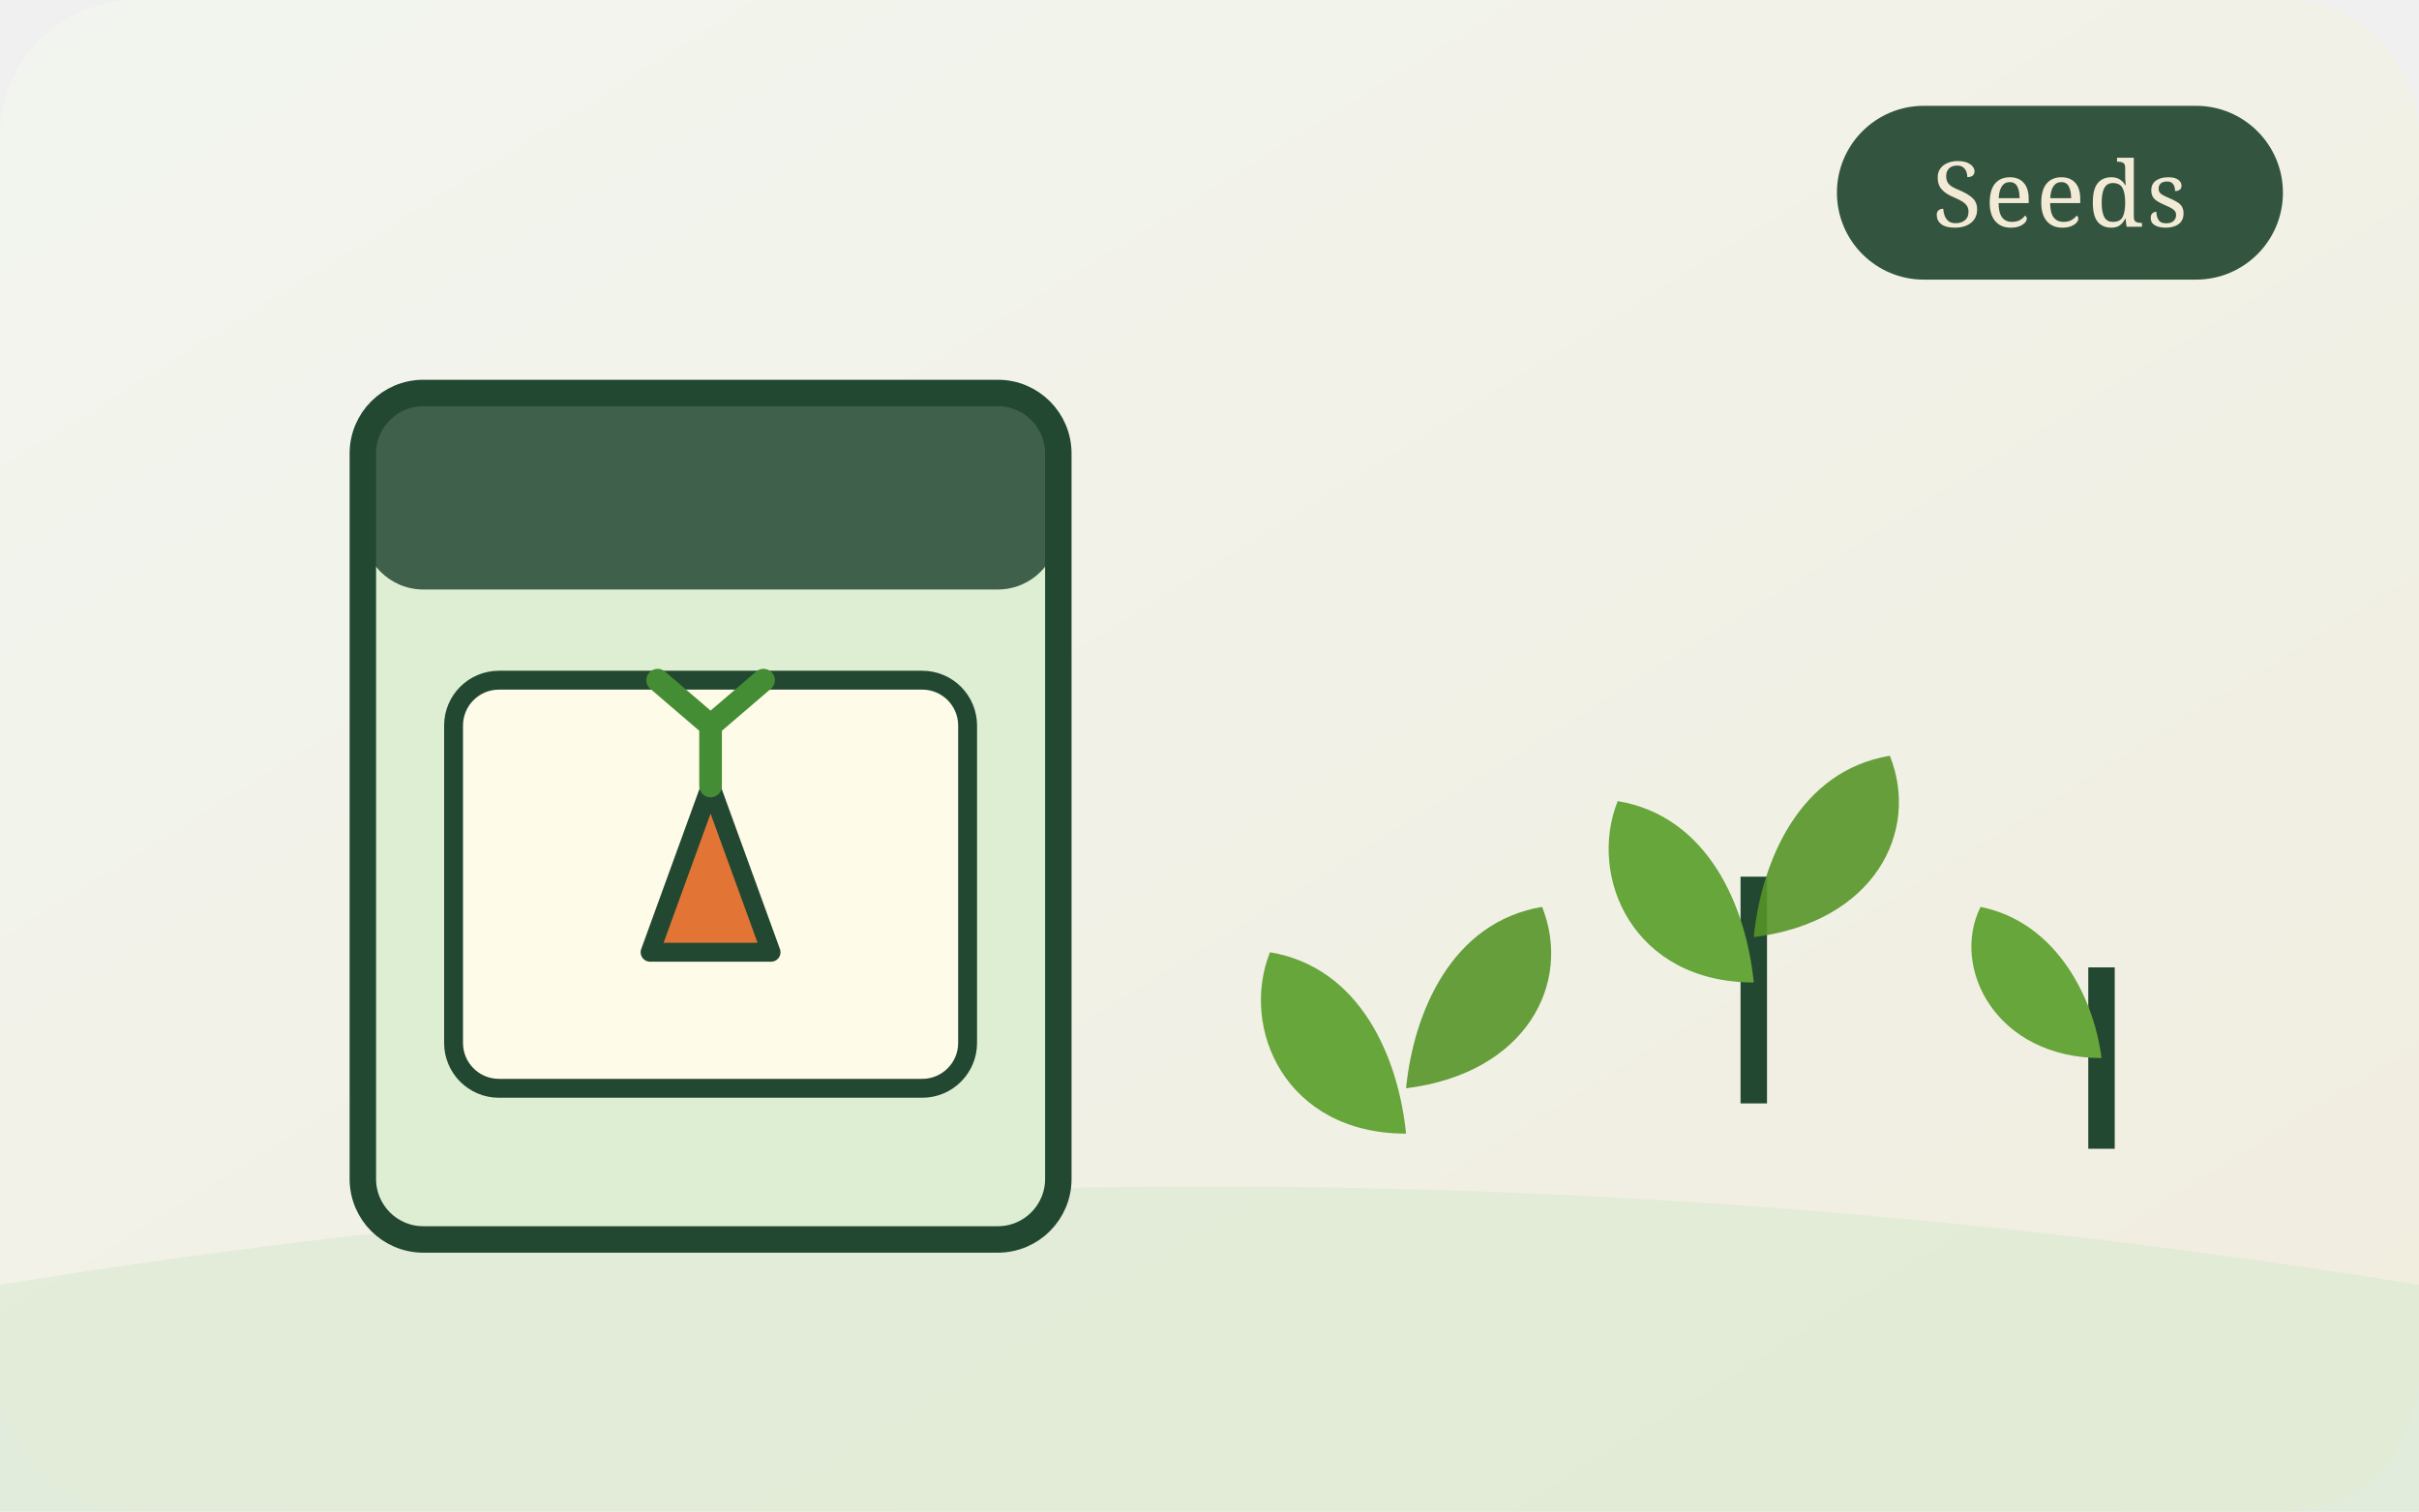
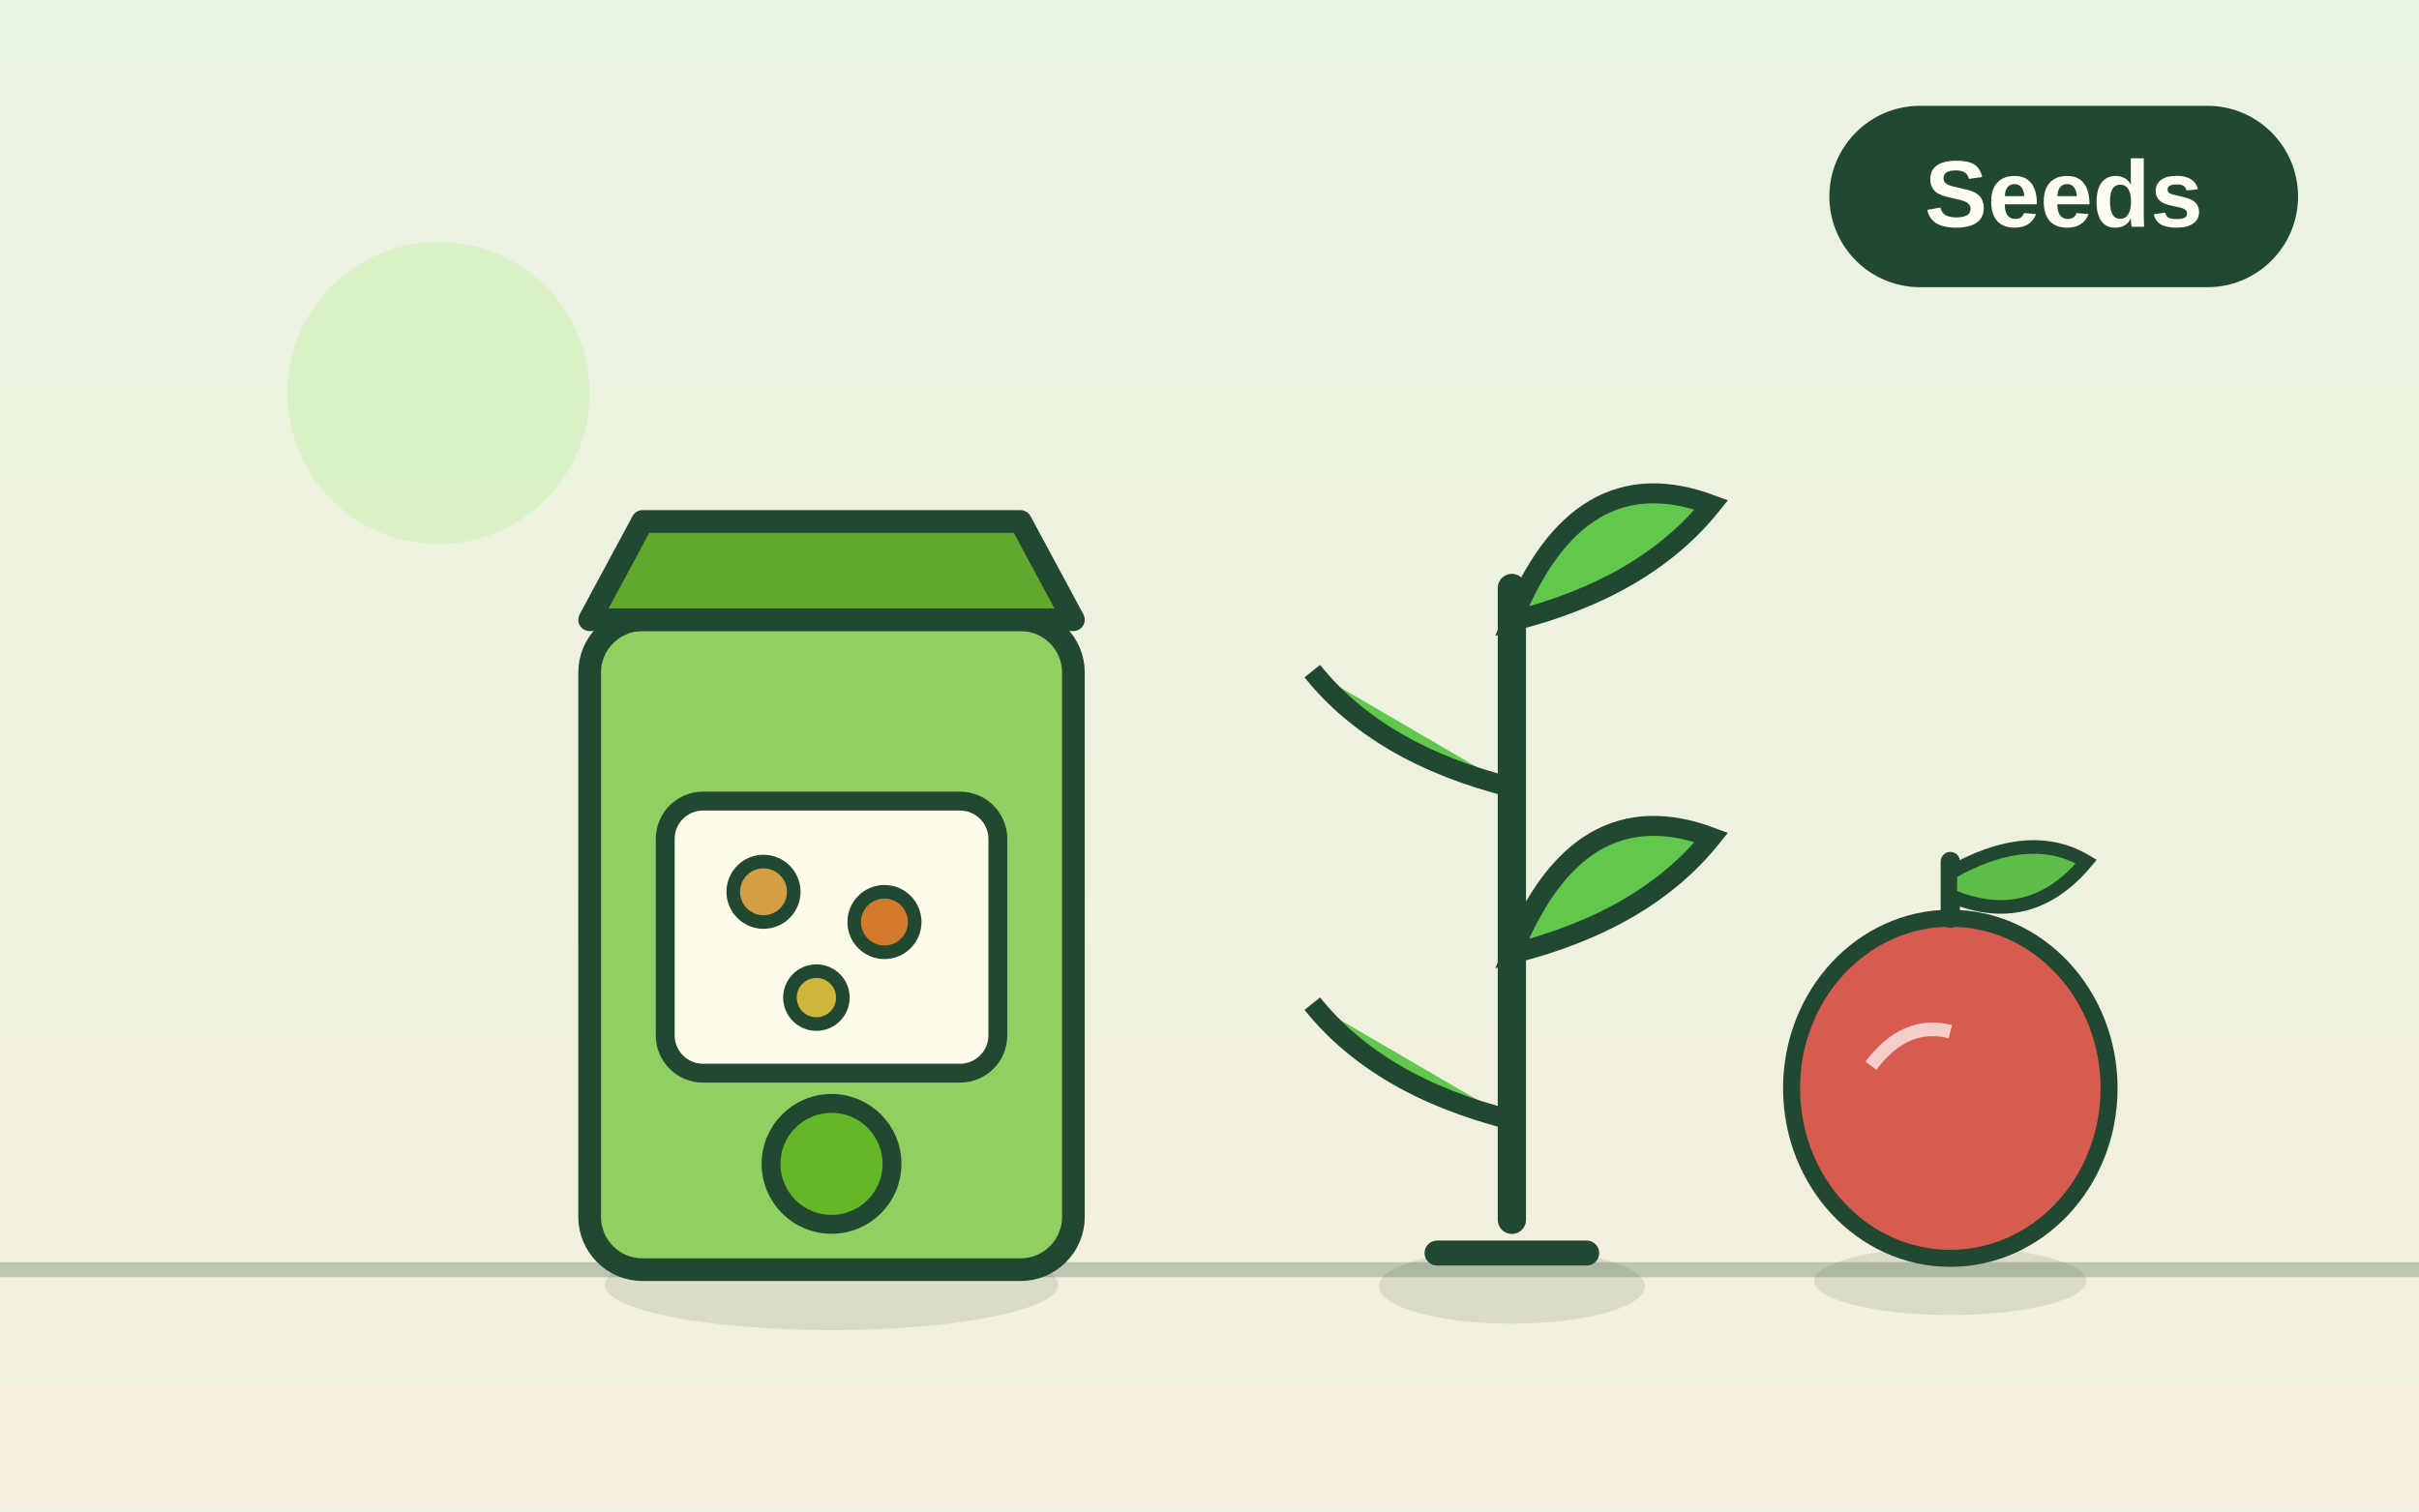
<svg xmlns="http://www.w3.org/2000/svg" viewBox="0 0 320 200" role="img" aria-label="Vegetable Seeds demo illustration">
  <defs>
-     <linearGradient id="bg" x1="0" y1="0" x2="1" y2="1">
-       <stop offset="0" stop-color="hsl(90,25%,95%)" />
-       <stop offset="1" stop-color="hsl(45,40%,91%)" />
+     <linearGradient id="bg" x1="0" y1="0" x2="0" y2="1">
+       <stop offset="0" stop-color="hsl(95,40%,92%)" />
+       <stop offset="1" stop-color="#f4efdc" />
    </linearGradient>
  </defs>
-   <rect width="320" height="200" rx="18" fill="url(#bg)" />
-   <path d="M0 170 Q160 144 320 170 V200 H0 Z" fill="hsl(95,38%,86%)" opacity=".6" />
+   <rect width="320" height="200" fill="url(#bg)" />
+   <circle cx="58" cy="52" r="20" fill="hsl(95,65%,82%)" opacity=".55" />
+   <path d="M0 168 h320" stroke="#234832" stroke-width="2" opacity=".25" />
+   <g transform="translate(110 168) scale(1)">
+     <ellipse cx="0" cy="2" rx="30" ry="6" fill="#234832" opacity=".12" />
+     <rect x="-32" y="-86" width="64" height="86" rx="7" fill="hsl(95,54%,60%)" stroke="#234832" stroke-width="3" />
+     <path d="M-32 -86 h64 l-7 -13 h-50 z" fill="hsl(95,58%,42%)" stroke="#234832" stroke-width="3" stroke-linejoin="round" />
+     <rect x="-22" y="-62" width="44" height="36" rx="5" fill="#fffbe9" stroke="#234832" stroke-width="2.5" />
+     <circle cx="-9" cy="-50" r="4" fill="hsl(38,62%,55%)" stroke="#234832" stroke-width="1.8" />
+     <circle cx="7" cy="-46" r="4" fill="hsl(28,66%,50%)" stroke="#234832" stroke-width="1.8" />
+     <circle cx="-2" cy="-36" r="3.5" fill="hsl(50,60%,52%)" stroke="#234832" stroke-width="1.8" />
+     <circle cx="0" cy="-14" r="8" fill="hsl(95,64%,44%)" stroke="#234832" stroke-width="2.5" />
+   </g>
+   <g transform="translate(200 168) scale(1.1)">
+     <ellipse cx="0" cy="2" rx="16" ry="4.5" fill="#234832" opacity=".12" />
+     <path d="M0 -6 v-76" stroke="#234832" stroke-width="3.4" stroke-linecap="round" />
+     <path d="M0 -18 q-16 -4 -24 -14 q--16 -6 --24 14 z" fill="hsl(110,52%,54%)" stroke="#234832" stroke-width="2.4" />
+     <path d="M0 -38 q16 -4 24 -14 q-16 -6 -24 14 z" fill="hsl(110,52%,54%)" stroke="#234832" stroke-width="2.4" />
+     <path d="M0 -58 q-16 -4 -24 -14 q--16 -6 --24 14 z" fill="hsl(110,52%,54%)" stroke="#234832" stroke-width="2.4" />
+     <path d="M0 -78 q16 -4 24 -14 q-16 -6 -24 14 z" fill="hsl(110,52%,54%)" stroke="#234832" stroke-width="2.4" />
+     <path d="M-9 -2 h18" stroke="#234832" stroke-width="3" stroke-linecap="round" />
+   </g>
+   <g transform="translate(258 168) scale(0.75)">
+     <ellipse cx="0" cy="2" rx="24" ry="6" fill="#234832" opacity=".12" />
+     <ellipse cx="0" cy="-32" rx="28" ry="30" fill="hsl(5,64%,58%)" stroke="#234832" stroke-width="3" />
+     <path d="M0 -62 v-10" stroke="#234832" stroke-width="3.4" stroke-linecap="round" />
+     <path d="M0 -70 q14 -8 24 -2 q-10 12 -24 6 z" fill="hsl(110,48%,52%)" stroke="#234832" stroke-width="2.4" />
+     <path d="M-14 -36 q6 -8 14 -6" fill="none" stroke="#fff" stroke-width="2.4" opacity=".7" />
+   </g>
  <g>
-     <rect x="48" y="52" width="92" height="112" rx="8" fill="hsl(95,45%,88%)" stroke="#234832" stroke-width="3.5" />
-     <rect x="48" y="52" width="92" height="26" rx="8" fill="#234832" opacity=".85" />
-     <rect x="60" y="90" width="68" height="54" rx="6" fill="#fffbe9" stroke="#234832" stroke-width="2.5" />
-     <path d="M94 104 L86 126 h16 z" fill="hsl(22,75%,55%)" stroke="#234832" stroke-width="2.5" stroke-linejoin="round" />
-     <path d="M94 104 v-8 M94 96 l-7 -6 M94 96 l7 -6" stroke="hsl(110,45%,38%)" stroke-width="3" stroke-linecap="round" />
-     <path d="M0 0 V-26" stroke="#234832" stroke-width="3.5" />
-     <path d="M186 150 C 170 150 164 136 168 126 C 180 128 185 140 186 150 Z" fill="hsl(95,48%,44%)" />
-     <path d="M186 144 C 202 142 208 130 204 120 C 192 122 187 134 186 144 Z" fill="hsl(95,58%,37%)" opacity=".9" />
-     <g transform="translate(232 146)">
-       <path d="M0 0 V-30" stroke="#234832" stroke-width="3.5" />
-       <path d="M0 -16 C -16 -16 -22 -30 -18 -40 C -6 -38 -1 -26 0 -16 Z" fill="hsl(95,48%,44%)" />
-       <path d="M0 -22 C 16 -24 22 -36 18 -46 C 6 -44 1 -32 0 -22 Z" fill="hsl(95,58%,37%)" opacity=".9" />
-     </g>
-     <g transform="translate(278 152)">
-       <path d="M0 0 V-24" stroke="#234832" stroke-width="3.5" />
-       <path d="M0 -12 C -14 -12 -20 -24 -16 -32 C -6 -30 -1 -20 0 -12 Z" fill="hsl(95,48%,44%)" />
-     </g>
+     <rect x="242" y="14" width="62" height="24" rx="12" fill="#234832" />
+     <text x="273" y="30" text-anchor="middle" font-family="Arial,Helvetica,sans-serif" font-size="12.5" font-weight="bold" fill="#fdfcf3">Seeds</text>
  </g>
-   <rect x="243" y="14" width="59" height="23" rx="11.5" fill="#234832" opacity=".92" />
-   <text x="272.5" y="30" text-anchor="middle" font-family="Georgia,serif" font-size="12" fill="#f3ead6" letter-spacing=".4">Seeds</text>
</svg>
